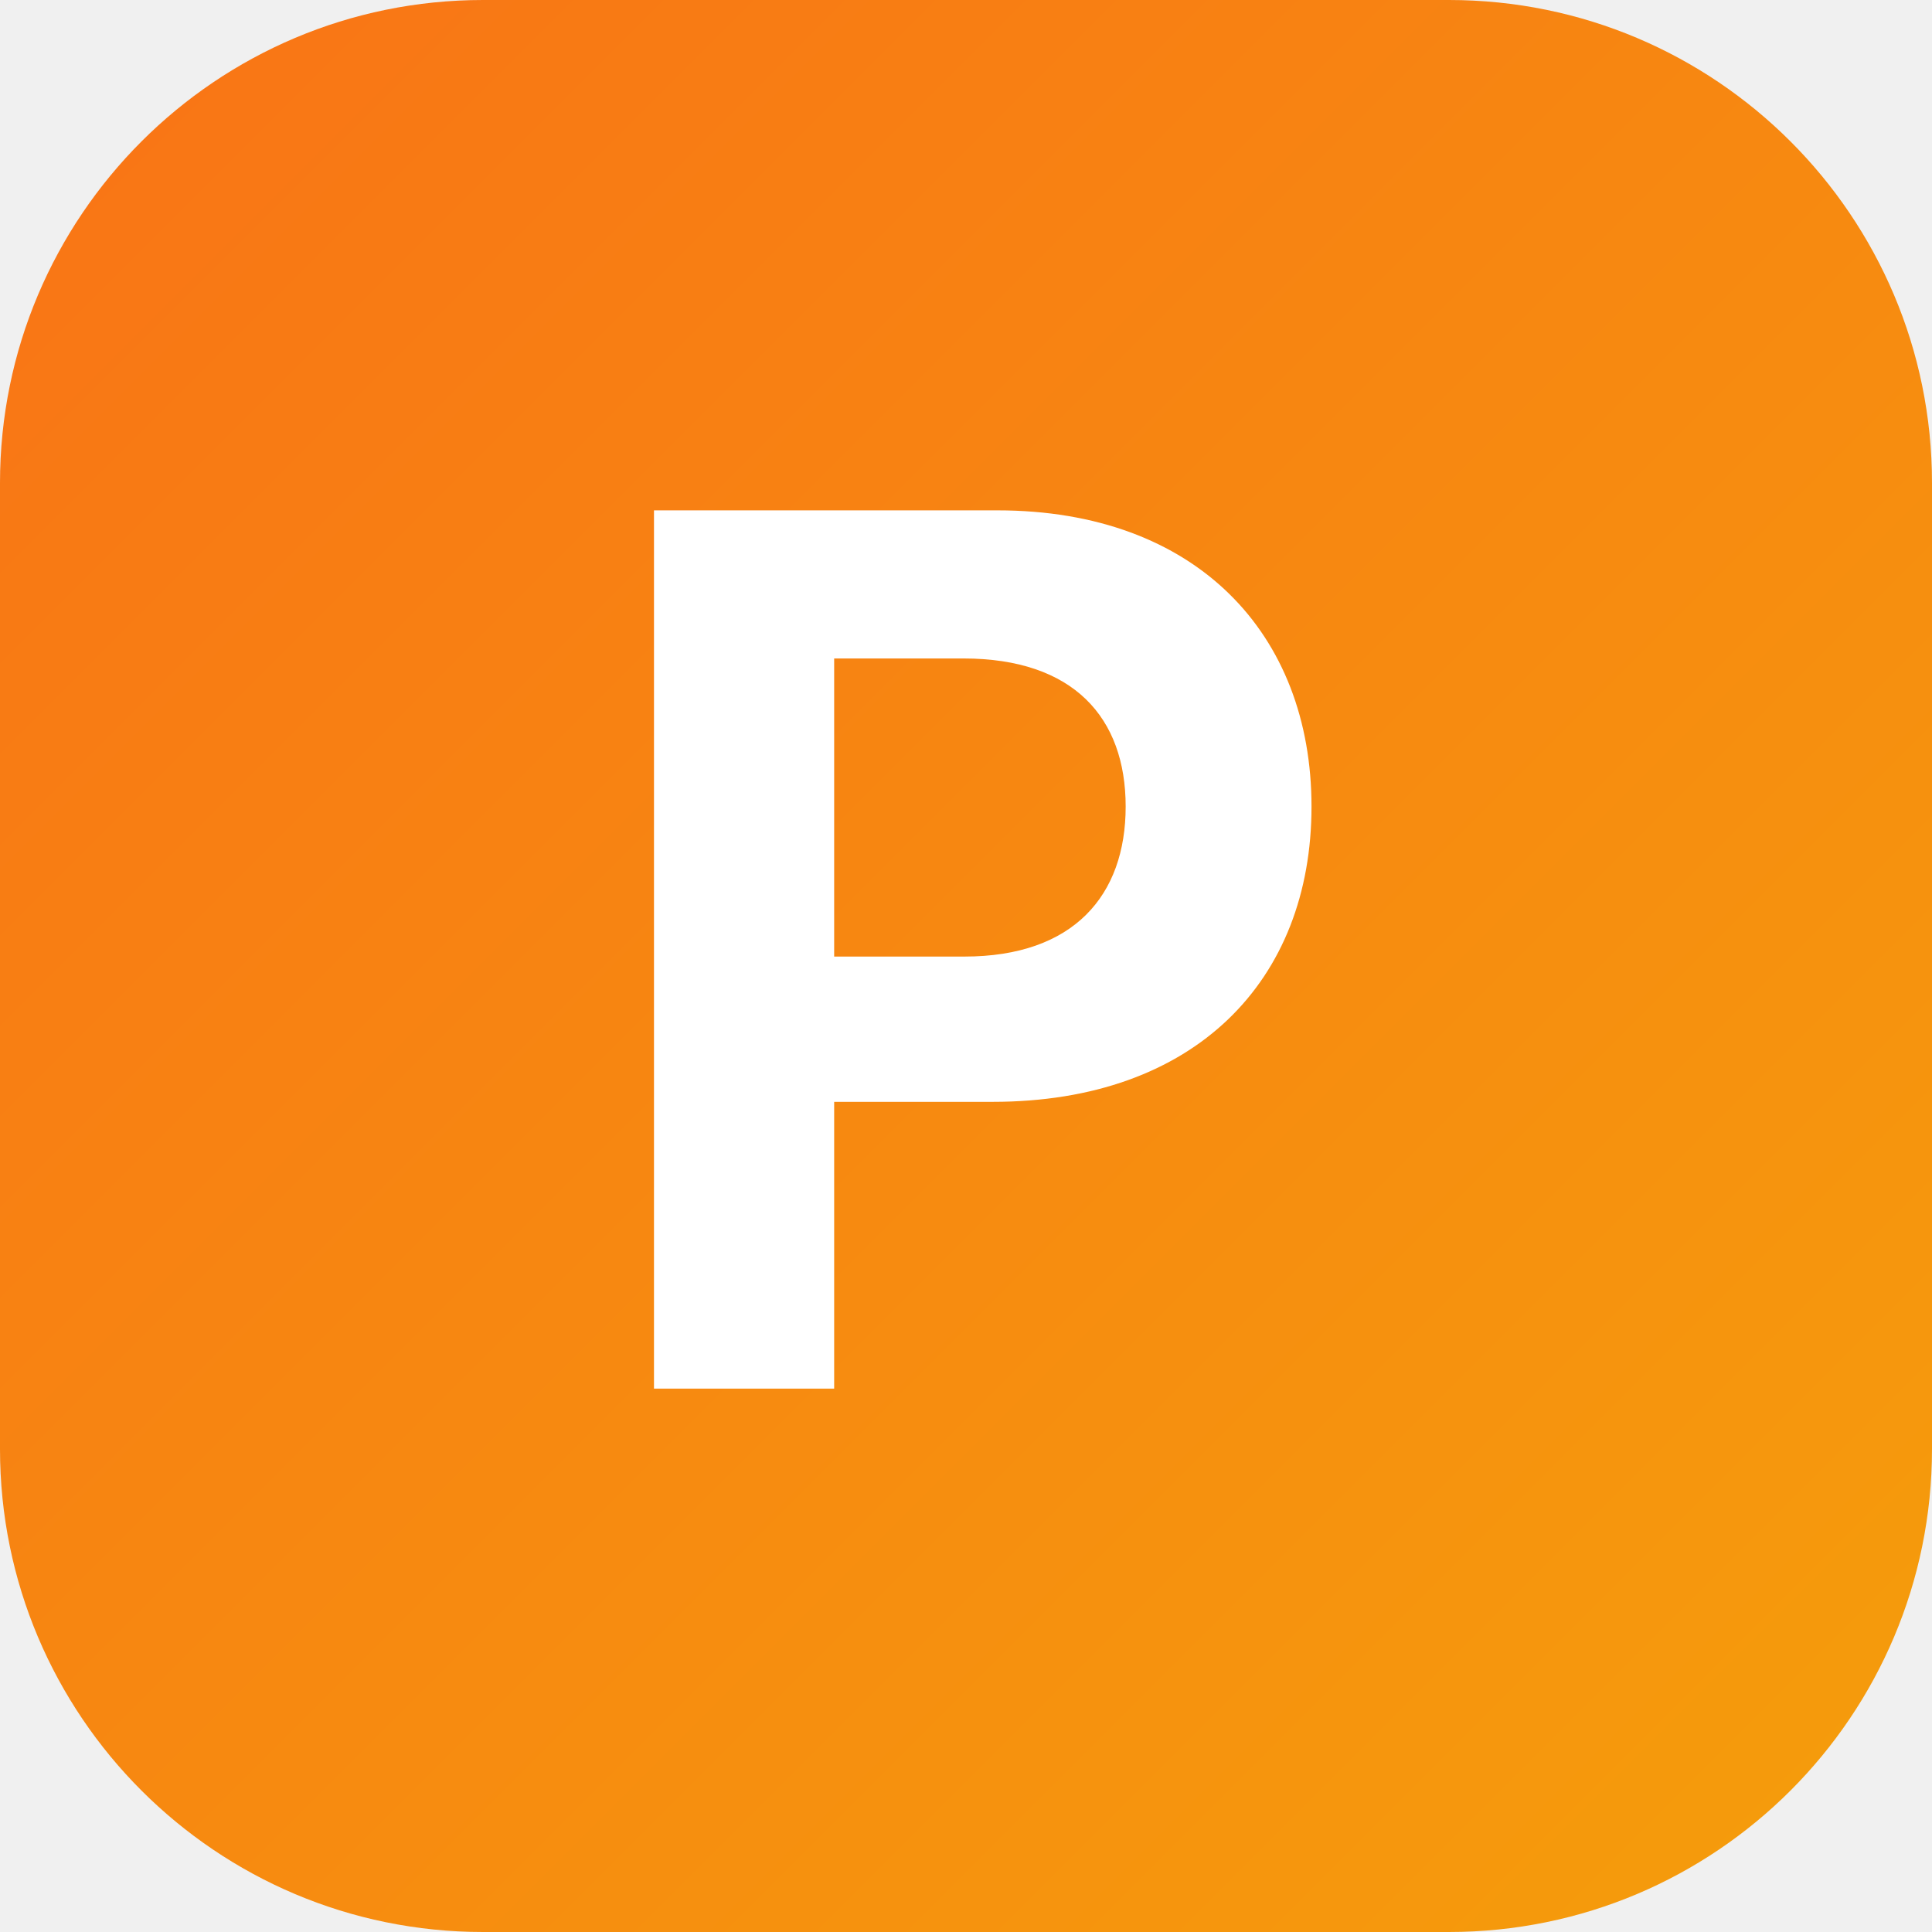
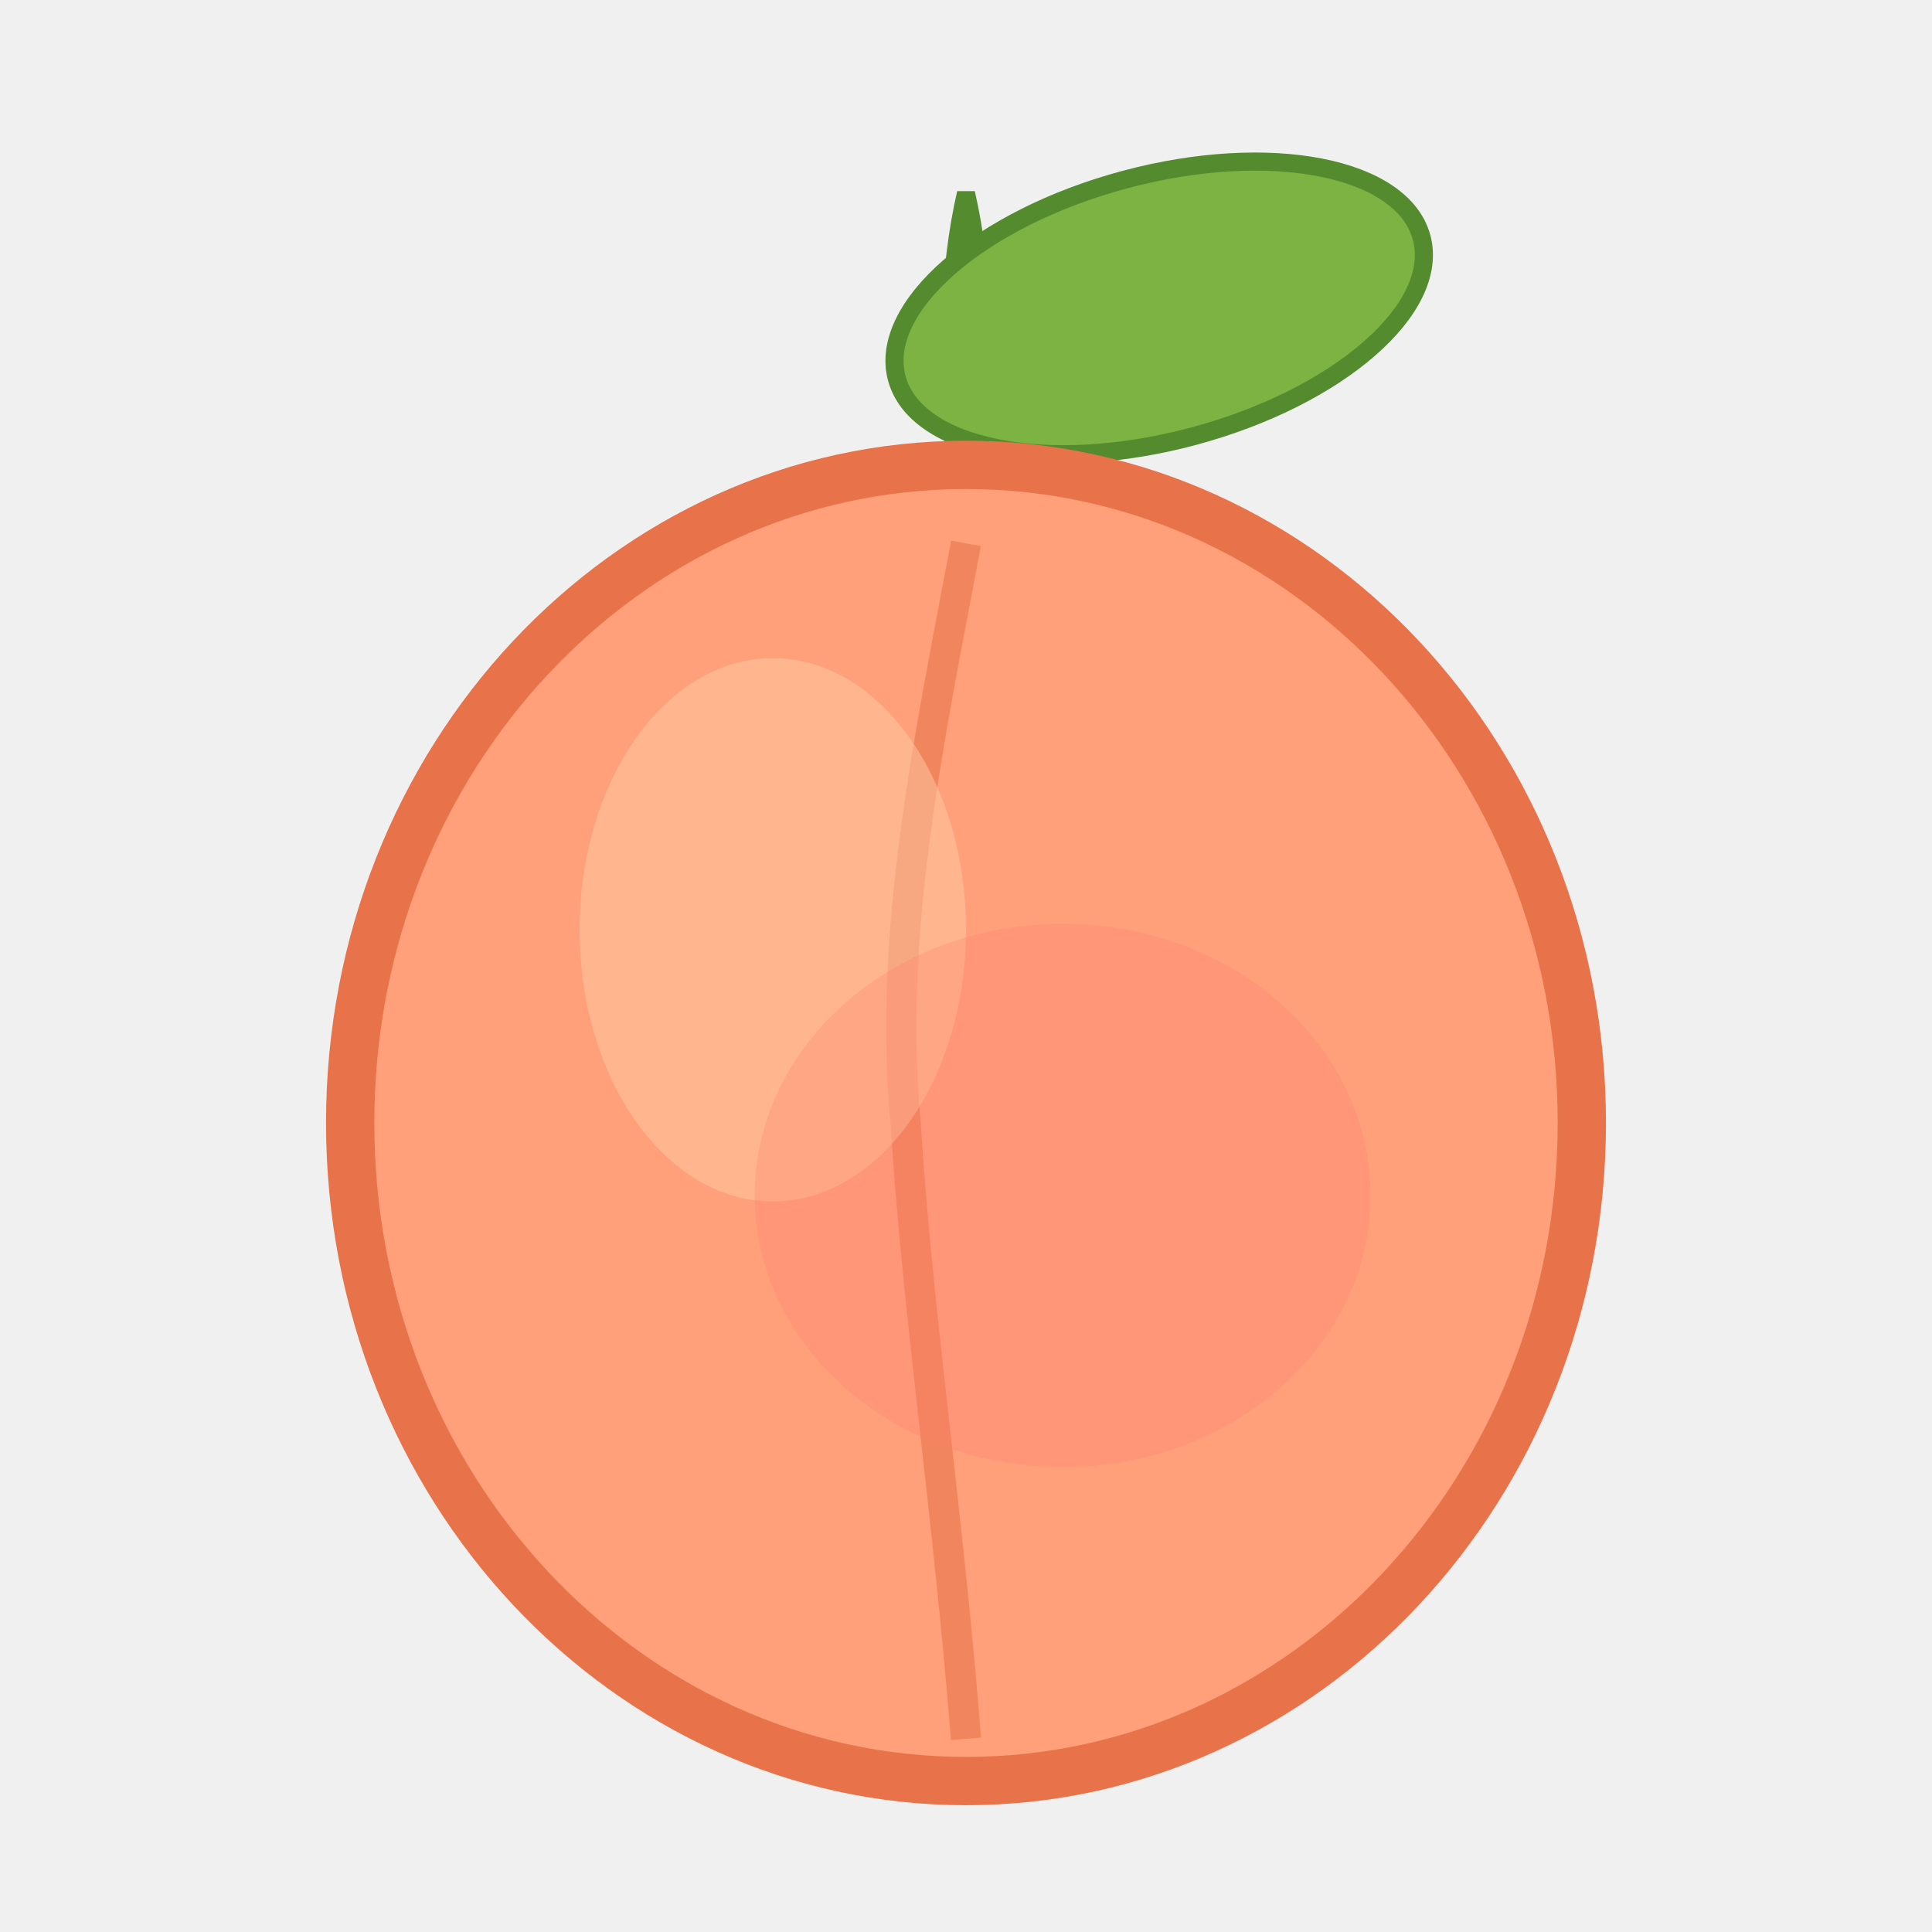
<svg xmlns="http://www.w3.org/2000/svg" viewBox="0 0 32 32">
-   <defs>
-     <linearGradient id="g" x1="0%" y1="0%" x2="100%" y2="100%">
-       <stop offset="0%" stop-color="#f97316" />
-       <stop offset="100%" stop-color="#f59e0b" />
-     </linearGradient>
-   </defs>
-   <rect width="32" height="32" rx="8" fill="url(#g)" />
-   <text x="16" y="23" font-family="system-ui,-apple-system,sans-serif" font-size="20" font-weight="700" fill="white" text-anchor="middle">P</text>
+   <path d="M16 9C16 9 15.4 5.8 16 3.2C16.6 5.8 16 9 16 9Z" fill="#6b8e23" stroke="#558b2f" stroke-width="0.3" />
+   <ellipse cx="19.2" cy="5.1" rx="4.5" ry="2.2" fill="#7cb342" stroke="#558b2f" stroke-width="0.3" transform="rotate(-15 19.2 5.1)" />
+   <ellipse cx="16" cy="18.6" rx="10.2" ry="10.9" fill="#ffa07a" stroke="#e8734a" stroke-width="0.8" />
+   <path d="M16 9C15.4 12.2 14.7 15.4 15 18.6C15.2 21.8 15.7 25 16 28.8" stroke="#e8734a" stroke-width="0.5" fill="none" opacity="0.6" />
+   <ellipse cx="12.8" cy="15.4" rx="3.2" ry="4.5" fill="#ffcba4" opacity="0.5" />
+   <ellipse cx="17.6" cy="19.8" rx="5.1" ry="4.5" fill="#ff7f6e" opacity="0.3" />
</svg>
